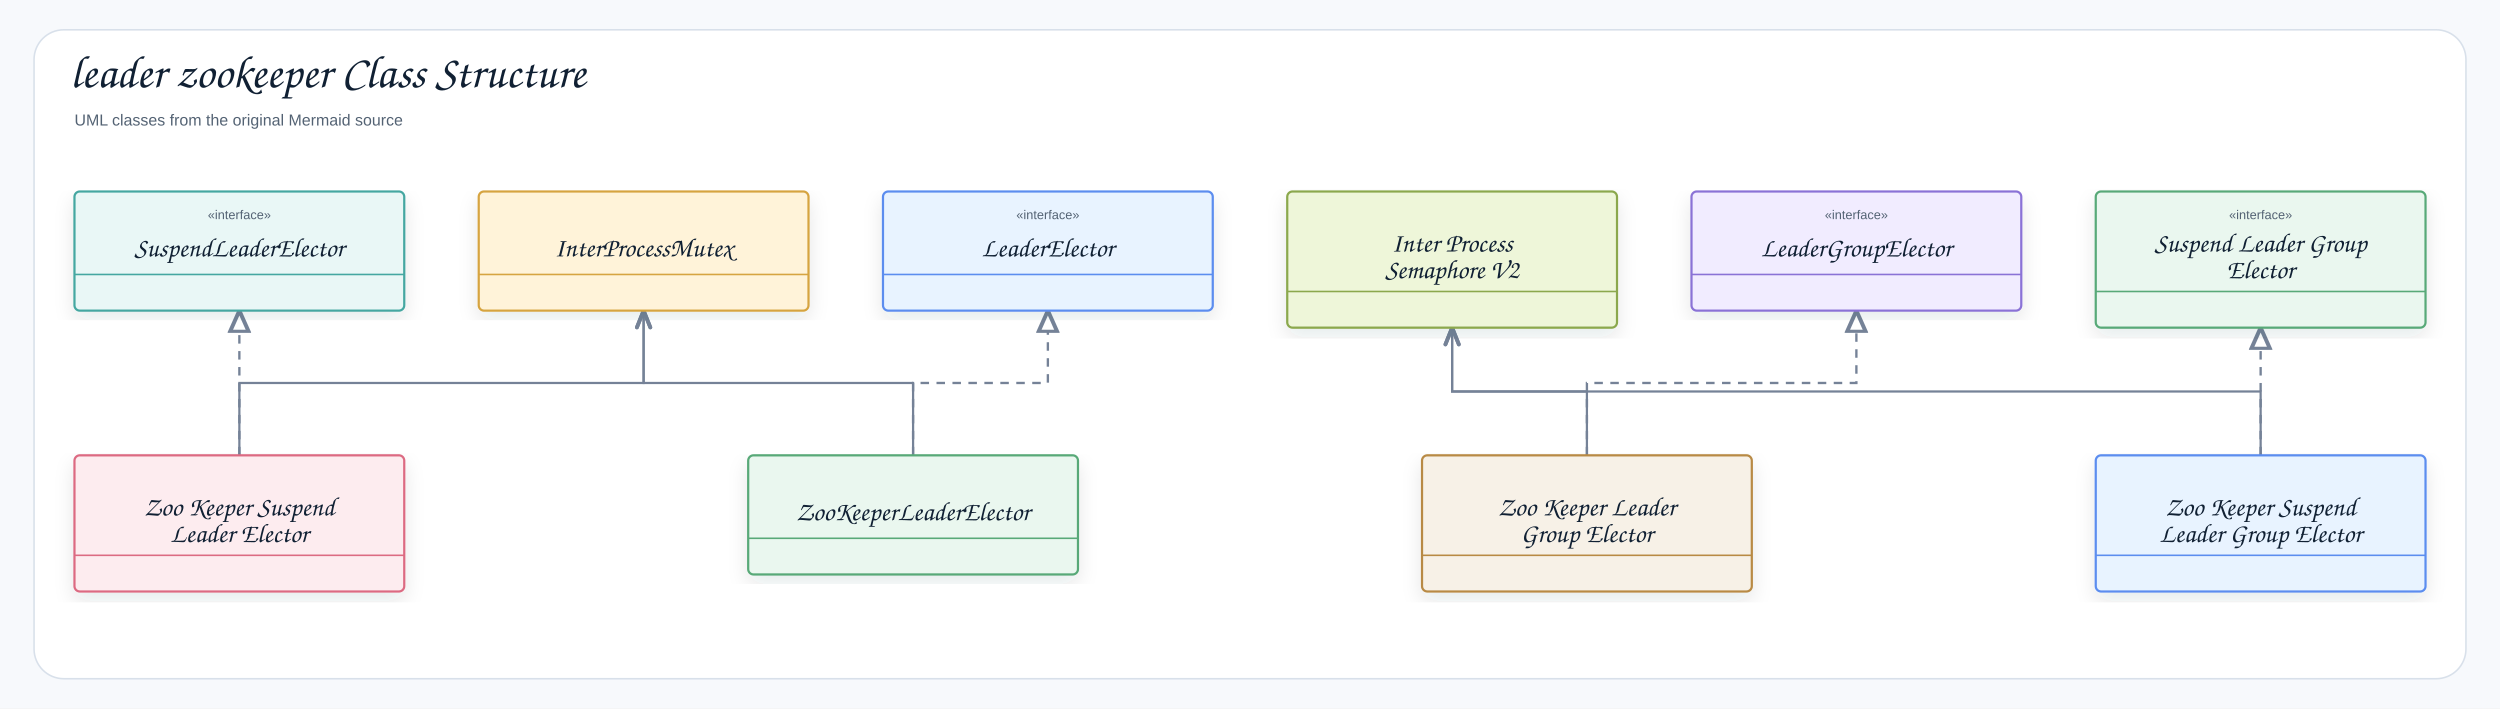
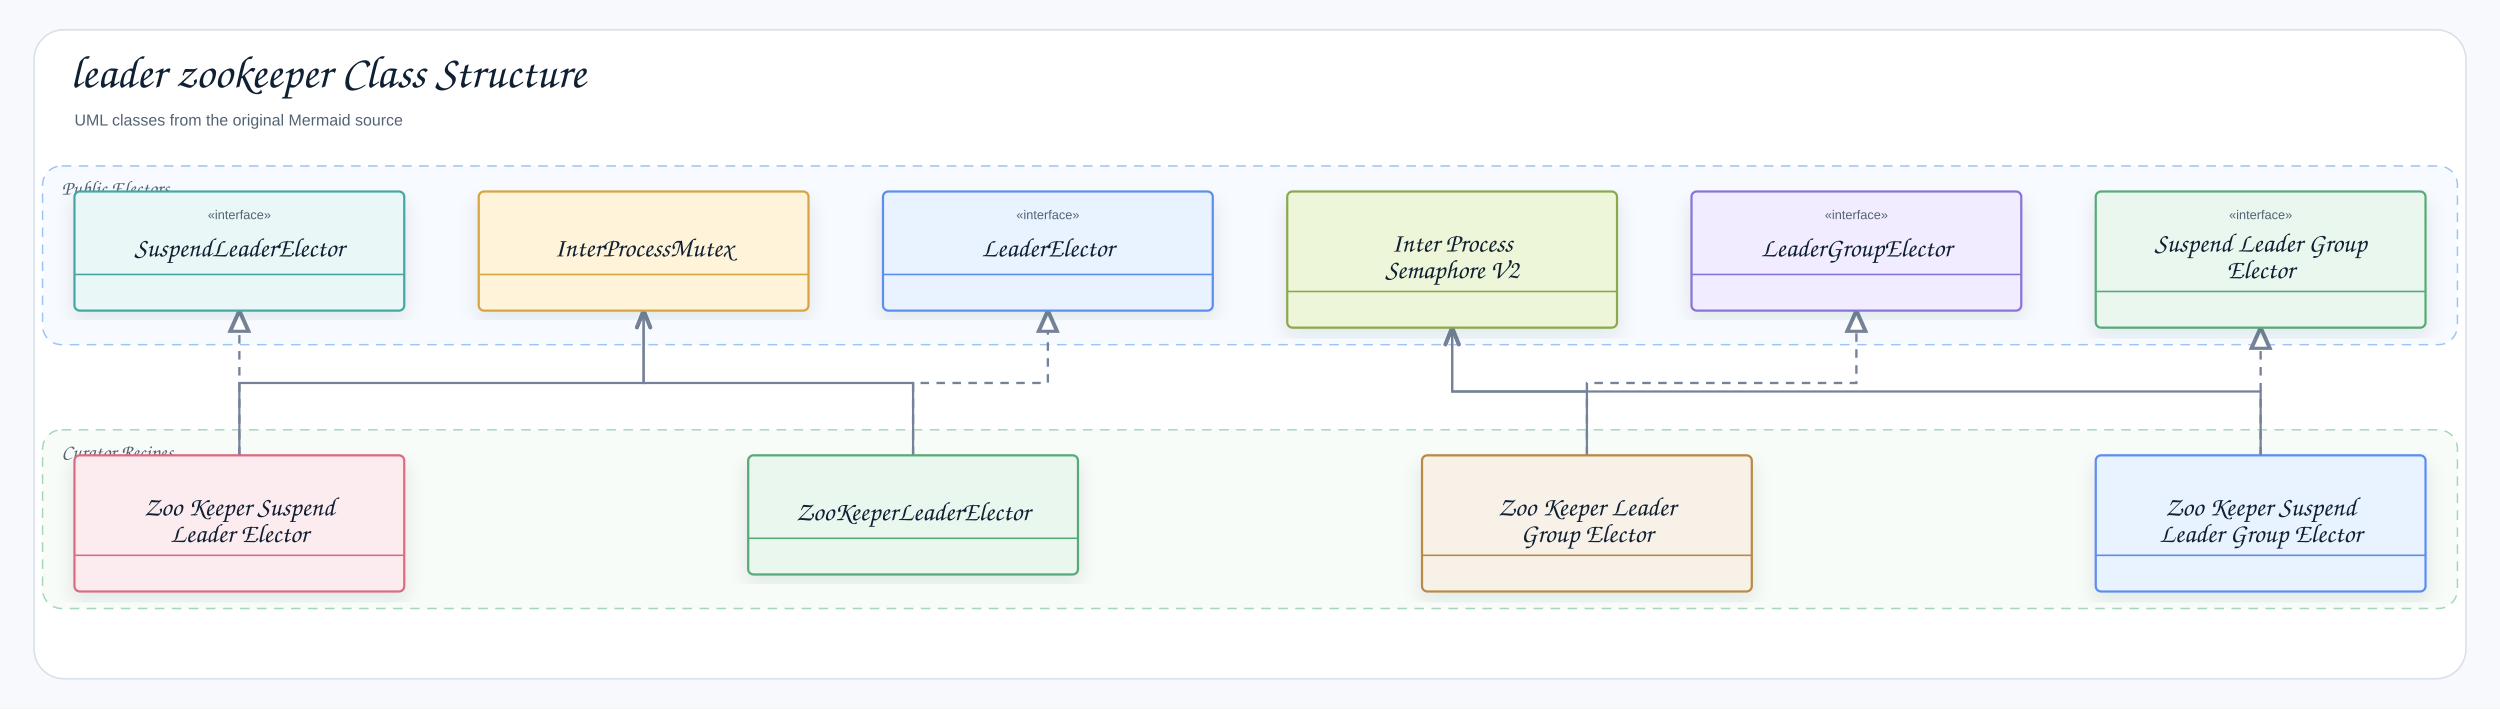
<svg xmlns="http://www.w3.org/2000/svg" width="2350" height="666" viewBox="0 0 2350 666" role="img" aria-label="leader zookeeper Class Structure">
  <defs>
    <filter id="shadow" x="-8%" y="-8%" width="116%" height="116%">
      <feDropShadow dx="0" dy="8" stdDeviation="9" flood-color="#1f2937" flood-opacity="0.10" />
    </filter>
    <marker id="openArrow" markerWidth="10" markerHeight="8" refX="8.5" refY="4" orient="auto" markerUnits="strokeWidth">
      <path d="M 1 1 L 8.5 4 L 1 7" fill="none" stroke="#758297" stroke-width="1.7" stroke-linecap="round" stroke-linejoin="round" />
    </marker>
    <marker id="inherit" markerWidth="11" markerHeight="10" refX="9.5" refY="5" orient="auto" markerUnits="strokeWidth">
      <path d="M 0.5 1 L 9.5 5 L 0.5 9 Z" fill="#ffffff" stroke="#758297" stroke-width="1.7" />
    </marker>
    <style>
    .canvas{fill:#f7f9fc}.frame{fill:#fff;stroke:#d8e0ea;stroke-width:1.5}
    .title{font-family:"Architects Daughter","Comic Mono","Comic Sans MS","Comic Sans",cursive;font-size:43px;font-weight:400;fill:#102033}
    .subtitle{font-family:"Comic Mono","Comic Sans MS","Comic Sans","Comic Neue",Arial,sans-serif;font-size:15px;font-weight:400;fill:#536273}
    .label{font-family:"Architects Daughter","Comic Mono","Comic Sans MS","Comic Sans",cursive;font-size:25px;font-weight:400;fill:#102033}
    .smallLabel{font-family:"Architects Daughter","Comic Mono","Comic Sans MS","Comic Sans",cursive;font-size:21px;font-weight:400;fill:#102033}
    .mono{font-family:"Comic Mono","Comic Sans MS","Comic Sans","Comic Neue",Arial,sans-serif;font-size:12px;font-weight:400;fill:#102033}
    .small{font-family:"Comic Mono","Comic Sans MS","Comic Sans","Comic Neue",Arial,sans-serif;font-size:12px;font-weight:400;fill:#536273}
    .strong{font-family:"Comic Mono","Comic Sans MS","Comic Sans","Comic Neue",Arial,sans-serif;font-size:13px;font-weight:400;fill:#102033}
    .card{stroke-width:2.1;filter:url(#shadow)}.compartment{stroke-width:1.5;fill:none}
    .line{stroke:#758297;stroke-width:2.1;fill:none;marker-end:url(#openArrow)}
    .plainLine{stroke:#758297;stroke-width:2.1;fill:none}
    .dashed{stroke:#758297;stroke-width:2.1;stroke-dasharray:7 6;fill:none;marker-end:url(#openArrow)}
    .inheritLine{stroke:#758297;stroke-width:2.2;fill:none;marker-end:url(#inherit)}
    .implLine{stroke:#758297;stroke-width:2.2;stroke-dasharray:8 7;fill:none;marker-end:url(#inherit)}
+ 
+     .layerBand{fill-opacity:0.45;stroke-width:1.4;stroke-dasharray:9 7}
+     .layerLabel{font-family:"Architects Daughter","Comic Mono","Comic Sans MS","Comic Sans",cursive;font-size:19px;font-weight:400;fill:#536273}
  </style>
  </defs>
  <rect class="canvas" width="2350" height="666" />
  <rect class="frame" x="32" y="28" width="2286" height="610" rx="28" />
  <text class="title" x="66" y="82">leader zookeeper Class Structure</text>
  <text class="subtitle" x="70" y="118">UML classes from the original Mermaid source</text>
+   <g id="layer-bands" aria-label="Layer bands">
+     <g data-layer="Public Electors">
+       <rect class="layerBand" x="40" y="156" width="2270" height="168" rx="18" fill="#EEF6FF" stroke="#9BC4F8" />
+       <text class="layerLabel" x="58" y="183">Public Electors</text>
+     </g>
+     <g data-layer="Curator Recipes">
+       <rect class="layerBand" x="40" y="404" width="2270" height="168" rx="18" fill="#EEF8F1" stroke="#A5D6B7" />
+       <text class="layerLabel" x="58" y="431">Curator Recipes</text>
+     </g>
+   </g>
  <path class="line" d="M2125 428 L2125 368 L1365 368 L1365 308" />
  <path class="line" d="M1491.7 428 L1491.7 368 L1365 368 L1365 308" />
  <path class="line" d="M225 428 L225 360 L605 360 L605 292" />
  <path class="line" d="M858.3 428 L858.3 360 L605 360 L605 292" />
  <path class="implLine" d="M2125 428 L2125 368 L2125 368 L2125 308" />
  <path class="implLine" d="M225 428 L225 360 L225 360 L225 292" />
  <path class="implLine" d="M1491.7 428 L1491.7 360 L1745 360 L1745 292" />
  <path class="implLine" d="M858.3 428 L858.3 360 L985 360 L985 292" />
  <g transform="translate(830,180)">
    <rect class="card" x="0" y="0" width="310" height="112" rx="5" fill="#E8F3FF" stroke="#5B8DEF" />
    <line class="compartment" x1="0" y1="78" x2="310" y2="78" stroke="#5B8DEF" />
    <text class="small" x="155" y="26" text-anchor="middle">«interface»</text>
    <text class="label" x="155" y="61" text-anchor="middle">LeaderElector</text>
  </g>
  <g transform="translate(703.3,428)">
    <rect class="card" x="0" y="0" width="310" height="112" rx="5" fill="#EAF7EF" stroke="#58A978" />
    <line class="compartment" x1="0" y1="78" x2="310" y2="78" stroke="#58A978" />
    <text class="small" x="155" y="26" text-anchor="middle" />
    <text class="label" x="155" y="61" text-anchor="middle">ZooKeeperLeaderElector</text>
  </g>
  <g transform="translate(450,180)">
    <rect class="card" x="0" y="0" width="310" height="112" rx="5" fill="#FFF3D9" stroke="#D6A441" />
    <line class="compartment" x1="0" y1="78" x2="310" y2="78" stroke="#D6A441" />
    <text class="small" x="155" y="26" text-anchor="middle" />
    <text class="label" x="155" y="61" text-anchor="middle">InterProcessMutex</text>
  </g>
  <g transform="translate(70,428)">
    <rect class="card" x="0" y="0" width="310" height="128" rx="5" fill="#FDECEF" stroke="#DC6B82" />
    <line class="compartment" x1="0" y1="94" x2="310" y2="94" stroke="#DC6B82" />
    <text class="small" x="155" y="26" text-anchor="middle" />
    <text class="label" x="155" y="56.5" text-anchor="middle">Zoo Keeper Suspend</text>
    <text class="label" x="155" y="81.5" text-anchor="middle">Leader Elector</text>
  </g>
  <g transform="translate(70,180)">
    <rect class="card" x="0" y="0" width="310" height="112" rx="5" fill="#E9F7F6" stroke="#45A7A1" />
    <line class="compartment" x1="0" y1="78" x2="310" y2="78" stroke="#45A7A1" />
    <text class="small" x="155" y="26" text-anchor="middle">«interface»</text>
    <text class="label" x="155" y="61" text-anchor="middle">SuspendLeaderElector</text>
  </g>
  <g transform="translate(1590,180)">
    <rect class="card" x="0" y="0" width="310" height="112" rx="5" fill="#F1ECFF" stroke="#8A72D6" />
    <line class="compartment" x1="0" y1="78" x2="310" y2="78" stroke="#8A72D6" />
    <text class="small" x="155" y="26" text-anchor="middle">«interface»</text>
    <text class="label" x="155" y="61" text-anchor="middle">LeaderGroupElector</text>
  </g>
  <g transform="translate(1336.7,428)">
    <rect class="card" x="0" y="0" width="310" height="128" rx="5" fill="#F7F1E7" stroke="#B88A44" />
    <line class="compartment" x1="0" y1="94" x2="310" y2="94" stroke="#B88A44" />
    <text class="small" x="155" y="26" text-anchor="middle" />
    <text class="label" x="155" y="56.5" text-anchor="middle">Zoo Keeper Leader</text>
    <text class="label" x="155" y="81.5" text-anchor="middle">Group Elector</text>
  </g>
  <g transform="translate(1210,180)">
    <rect class="card" x="0" y="0" width="310" height="128" rx="5" fill="#EEF6D9" stroke="#8BA84D" />
    <line class="compartment" x1="0" y1="94" x2="310" y2="94" stroke="#8BA84D" />
    <text class="small" x="155" y="26" text-anchor="middle" />
    <text class="label" x="155" y="56.5" text-anchor="middle">Inter Process</text>
    <text class="label" x="155" y="81.5" text-anchor="middle">Semaphore V2</text>
  </g>
  <g transform="translate(1970,428)">
    <rect class="card" x="0" y="0" width="310" height="128" rx="5" fill="#E8F3FF" stroke="#5B8DEF" />
    <line class="compartment" x1="0" y1="94" x2="310" y2="94" stroke="#5B8DEF" />
    <text class="small" x="155" y="26" text-anchor="middle" />
    <text class="label" x="155" y="56.5" text-anchor="middle">Zoo Keeper Suspend</text>
    <text class="label" x="155" y="81.5" text-anchor="middle">Leader Group Elector</text>
  </g>
  <g transform="translate(1970,180)">
    <rect class="card" x="0" y="0" width="310" height="128" rx="5" fill="#EAF7EF" stroke="#58A978" />
    <line class="compartment" x1="0" y1="94" x2="310" y2="94" stroke="#58A978" />
    <text class="small" x="155" y="26" text-anchor="middle">«interface»</text>
    <text class="label" x="155" y="56.5" text-anchor="middle">Suspend Leader Group</text>
    <text class="label" x="155" y="81.5" text-anchor="middle">Elector</text>
  </g>
</svg>
